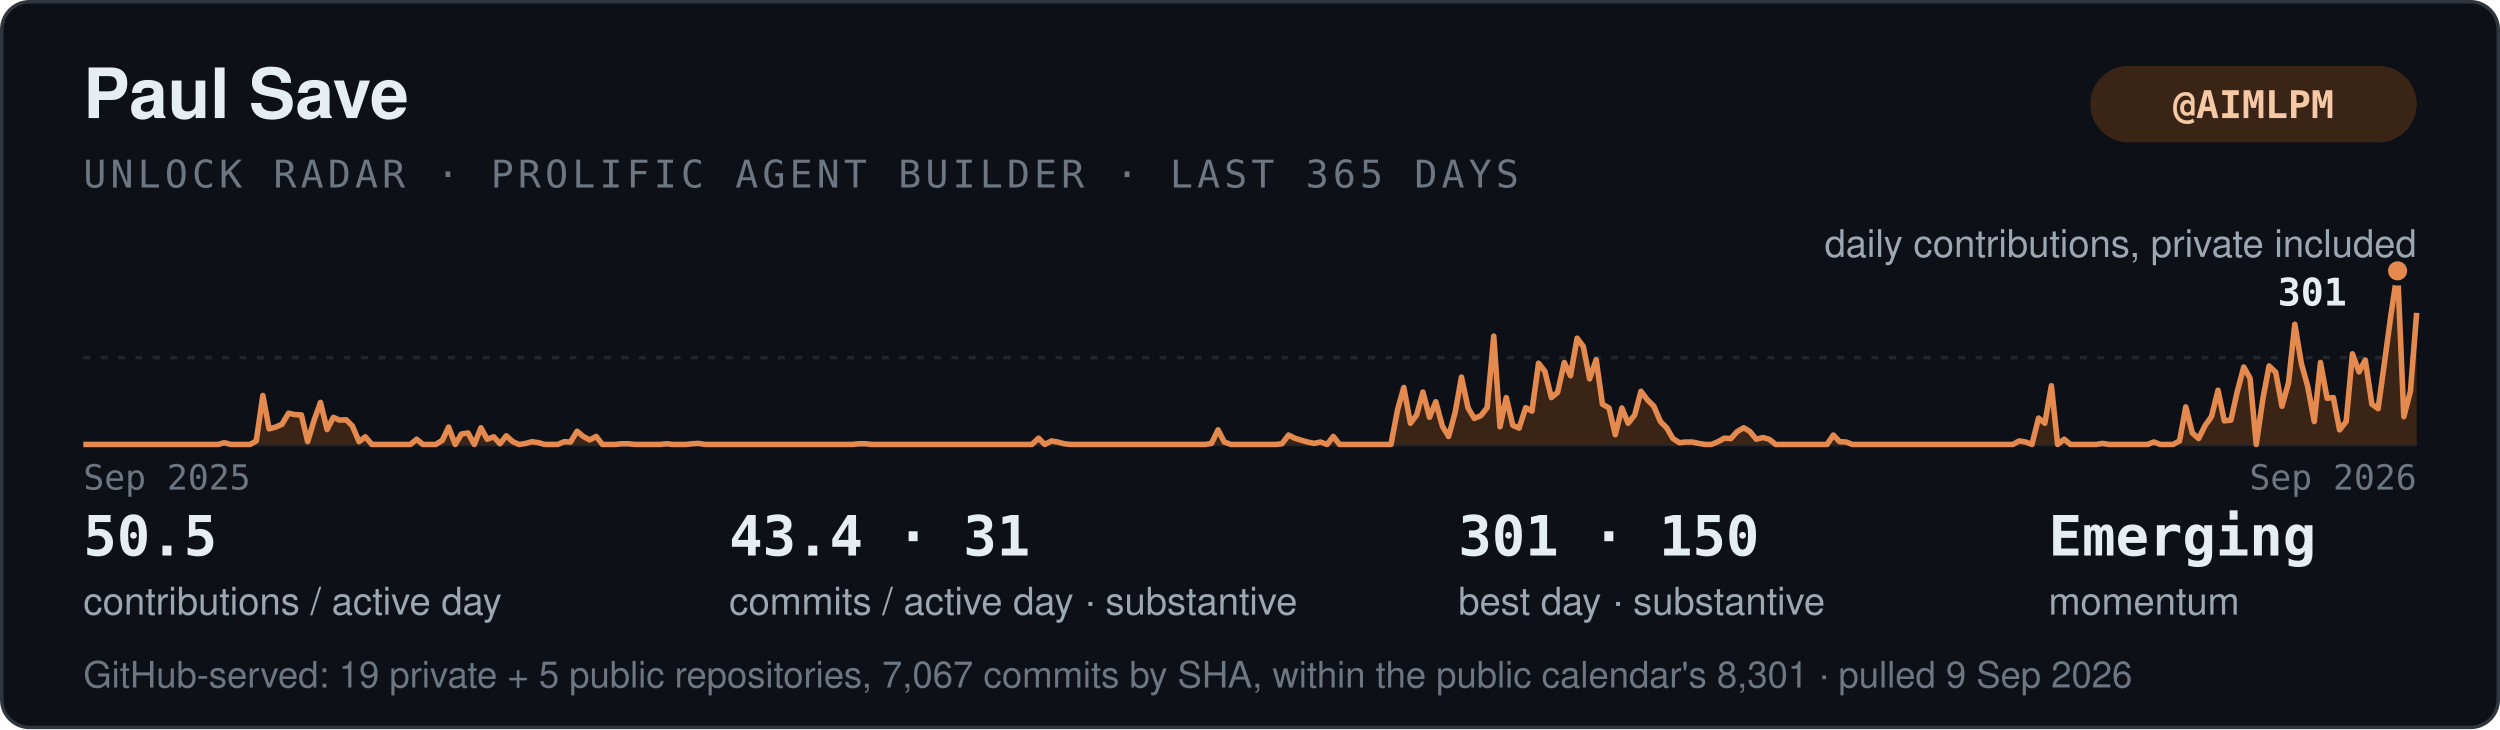
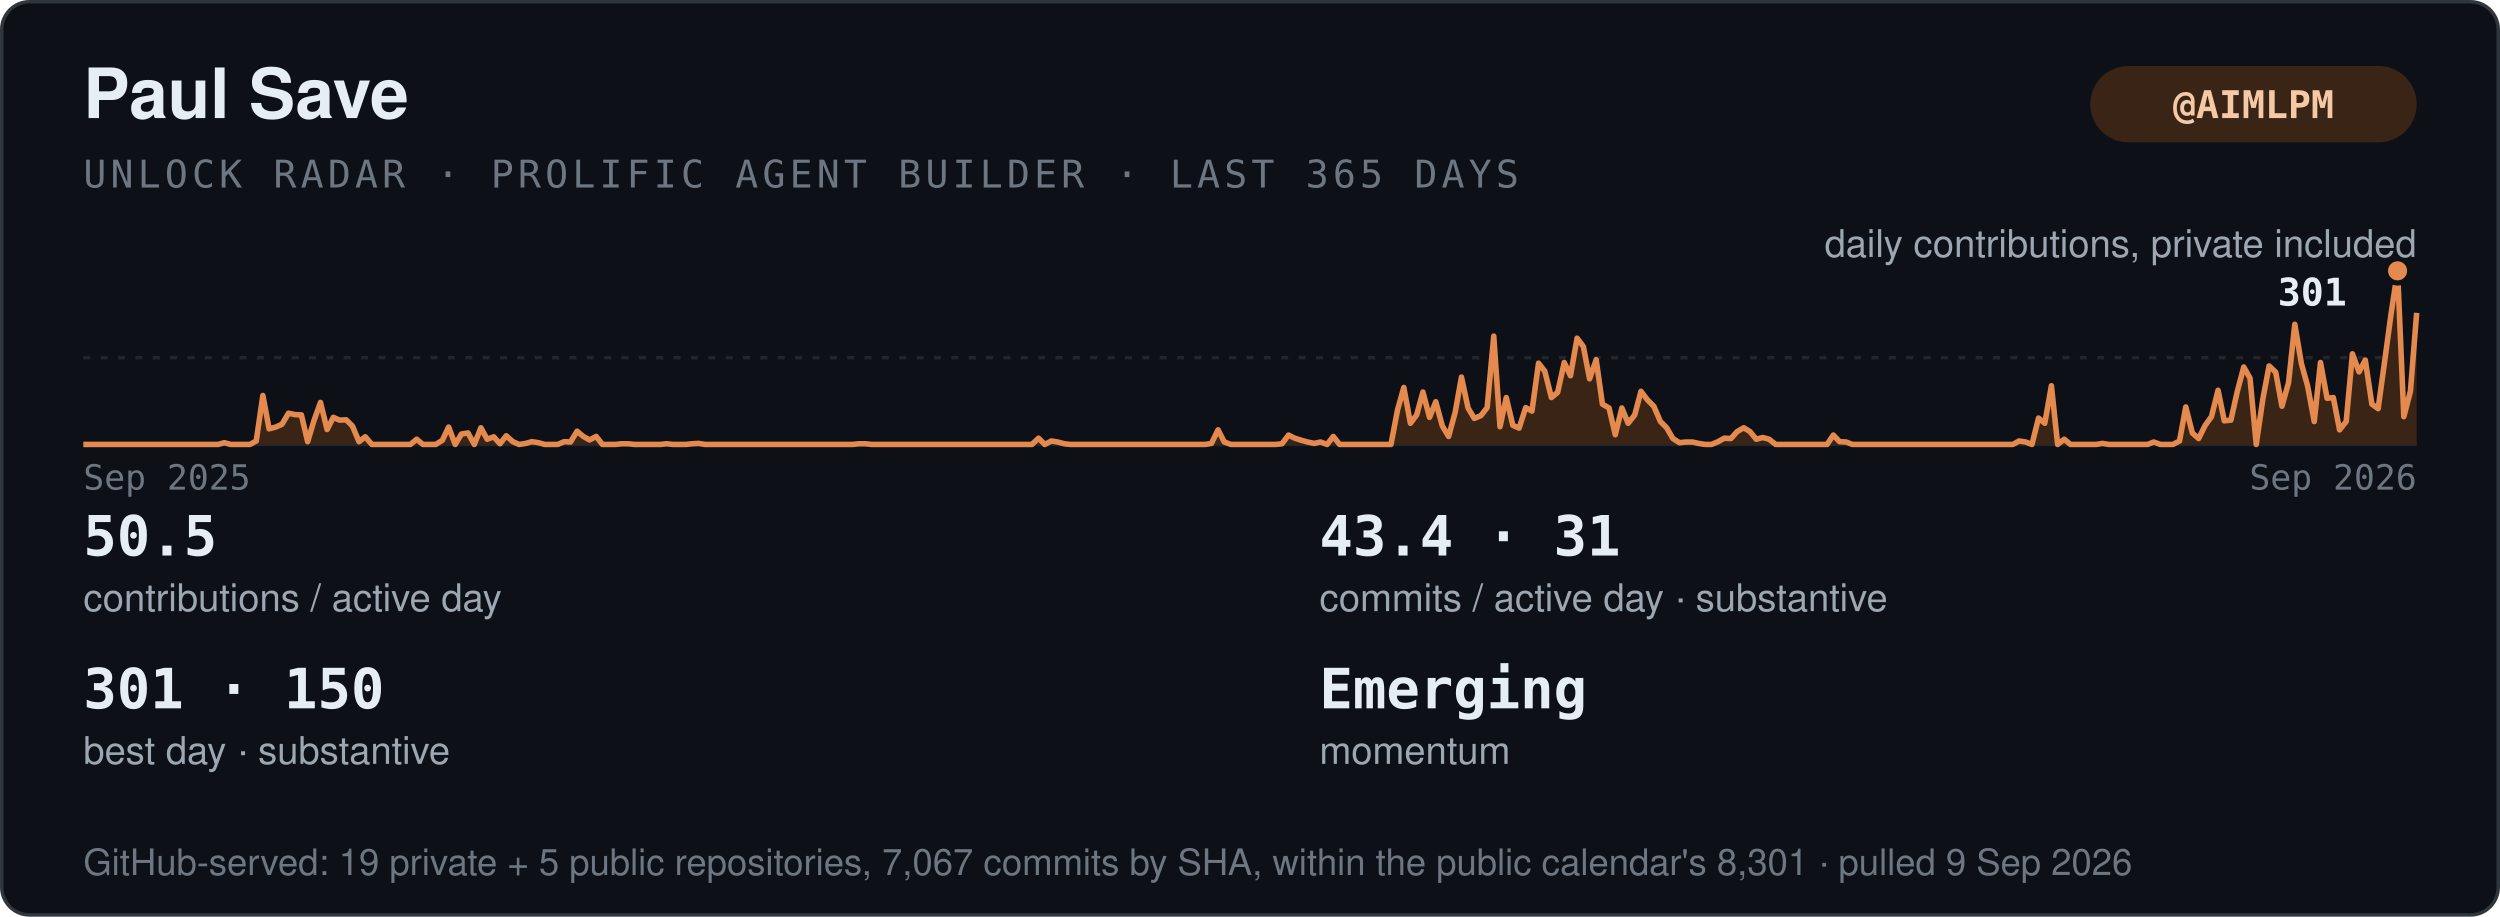
- <svg xmlns="http://www.w3.org/2000/svg" width="720" height="210" viewBox="0 0 720 210" role="img" aria-label="Paul Save: Unlock Radar badge">
-   <rect x="0.5" y="0.5" width="719" height="209" rx="8" fill="#0D1117" stroke="#30363D" />
+ <svg xmlns="http://www.w3.org/2000/svg" width="720" height="264" viewBox="0 0 720 264" role="img" aria-label="Paul Save: Unlock Radar badge">
+   <rect x="0.5" y="0.5" width="719" height="263" rx="8" fill="#0D1117" stroke="#30363D" />
  <text x="24" y="34" font-family="-apple-system, BlinkMacSystemFont, 'Segoe UI', Helvetica, Arial, sans-serif" font-size="20" font-weight="700" fill="#E6EDF3">Paul Save</text>
  <text x="24" y="54" font-family="ui-monospace, SFMono-Regular, Menlo, Consolas, monospace" font-size="11" letter-spacing="1.2" fill="#6E7681">UNLOCK RADAR · PROLIFIC AGENT BUILDER · LAST 365 DAYS</text>
  <rect x="602" y="19" width="94" height="22" rx="11" fill="#3A2416" />
  <text x="649" y="34" text-anchor="middle" font-family="ui-monospace, SFMono-Regular, Menlo, Consolas, monospace" font-size="11" font-weight="600" fill="#F5C9A6">@AIMLPM</text>
  <line x1="24" x2="696" y1="128" y2="128" stroke="#21262D" />
  <line x1="24" x2="696" y1="103.0" y2="103.0" stroke="#21262D" stroke-dasharray="2 3" />
  <path d="M24.0,128.0 L25.8,128.0 L27.7,128.0 L29.5,128.0 L31.4,128.0 L33.2,128.0 L35.1,128.0 L36.9,128.0 L38.8,128.0 L40.6,128.0 L42.5,128.0 L44.3,128.0 L46.2,128.0 L48.0,128.0 L49.8,128.0 L51.7,128.0 L53.5,128.0 L55.4,128.0 L57.2,128.0 L59.1,128.0 L60.9,128.0 L62.8,128.0 L64.6,127.5 L66.5,128.0 L68.3,128.0 L70.2,128.0 L72.0,128.0 L73.8,127.0 L75.7,113.9 L77.5,123.5 L79.4,123.0 L81.2,122.2 L83.1,119.0 L84.9,119.4 L86.8,119.5 L88.6,127.2 L90.5,120.9 L92.3,115.9 L94.2,123.7 L96.0,120.2 L97.8,121.0 L99.7,120.9 L101.5,122.7 L103.4,127.2 L105.2,125.8 L107.1,128.0 L108.9,128.0 L110.8,128.0 L112.6,128.0 L114.5,128.0 L116.3,128.0 L118.2,128.0 L120.0,126.5 L121.8,128.0 L123.7,128.0 L125.5,128.0 L127.4,126.8 L129.2,123.0 L131.1,128.0 L132.9,125.0 L134.8,124.7 L136.6,128.0 L138.5,123.2 L140.3,126.5 L142.2,125.8 L144.0,127.8 L145.8,125.5 L147.7,127.2 L149.5,128.0 L151.4,127.7 L153.2,127.2 L155.1,127.5 L156.9,128.0 L158.8,128.0 L160.6,128.0 L162.5,127.2 L164.3,127.3 L166.2,124.2 L168.0,125.7 L169.8,126.7 L171.7,125.7 L173.5,128.0 L175.4,128.0 L177.2,128.0 L179.1,127.8 L180.9,127.8 L182.8,128.0 L184.6,128.0 L186.5,128.0 L188.3,128.0 L190.2,128.0 L192.0,127.8 L193.8,128.0 L195.7,128.0 L197.5,128.0 L199.4,127.8 L201.2,127.7 L203.1,128.0 L204.9,128.0 L206.8,128.0 L208.6,128.0 L210.5,128.0 L212.3,128.0 L214.2,128.0 L216.0,128.0 L217.8,128.0 L219.7,128.0 L221.5,128.0 L223.4,128.0 L225.2,128.0 L227.1,128.0 L228.9,128.0 L230.8,128.0 L232.6,128.0 L234.5,128.0 L236.3,128.0 L238.2,128.0 L240.0,128.0 L241.8,128.0 L243.7,128.0 L245.5,128.0 L247.4,127.8 L249.2,127.8 L251.1,128.0 L252.9,128.0 L254.8,128.0 L256.6,128.0 L258.5,128.0 L260.3,128.0 L262.2,128.0 L264.0,128.0 L265.8,128.0 L267.7,128.0 L269.5,128.0 L271.4,128.0 L273.2,128.0 L275.1,128.0 L276.9,128.0 L278.8,128.0 L280.6,128.0 L282.5,128.0 L284.3,128.0 L286.2,128.0 L288.0,128.0 L289.8,128.0 L291.7,128.0 L293.5,128.0 L295.4,128.0 L297.2,128.0 L299.1,126.2 L300.9,128.0 L302.8,127.0 L304.6,127.3 L306.5,127.8 L308.3,128.0 L310.2,128.0 L312.0,128.0 L313.8,128.0 L315.7,128.0 L317.5,128.0 L319.4,128.0 L321.2,128.0 L323.1,128.0 L324.9,128.0 L326.8,128.0 L328.6,128.0 L330.5,128.0 L332.3,128.0 L334.2,128.0 L336.0,128.0 L337.8,128.0 L339.7,128.0 L341.5,128.0 L343.4,128.0 L345.2,128.0 L347.1,128.0 L348.9,127.7 L350.8,123.8 L352.6,127.3 L354.5,128.0 L356.3,128.0 L358.2,128.0 L360.0,128.0 L361.8,128.0 L363.7,128.0 L365.5,128.0 L367.4,128.0 L369.2,127.8 L371.1,125.3 L372.9,126.2 L374.8,126.8 L376.6,127.3 L378.5,127.7 L380.3,127.3 L382.2,128.0 L384.0,125.7 L385.8,128.0 L387.7,128.0 L389.5,128.0 L391.4,128.0 L393.2,128.0 L395.1,128.0 L396.9,128.0 L398.8,128.0 L400.6,128.0 L402.5,118.0 L404.3,111.6 L406.2,121.9 L408.0,119.5 L409.8,112.9 L411.7,120.2 L413.5,115.7 L415.4,122.7 L417.2,125.7 L419.1,118.7 L420.9,108.6 L422.8,117.5 L424.6,120.5 L426.5,119.7 L428.3,117.4 L430.2,96.8 L432.0,122.9 L433.8,114.5 L435.7,122.5 L437.5,123.3 L439.4,117.4 L441.2,118.4 L443.1,104.6 L444.9,106.9 L446.8,114.5 L448.6,113.0 L450.5,104.4 L452.3,108.2 L454.2,97.4 L456.0,99.8 L457.8,109.1 L459.7,103.6 L461.5,116.4 L463.4,117.5 L465.2,125.2 L467.1,117.5 L468.9,121.9 L470.8,119.5 L472.6,112.7 L474.5,115.2 L476.3,117.0 L478.2,121.4 L480.0,123.2 L481.8,126.3 L483.7,127.5 L485.5,127.3 L487.4,127.3 L489.2,127.7 L491.1,128.0 L492.9,128.0 L494.8,127.2 L496.6,126.2 L498.5,126.3 L500.3,124.3 L502.2,123.2 L504.0,124.3 L505.8,126.5 L507.7,126.0 L509.5,126.5 L511.4,128.0 L513.2,128.0 L515.1,128.0 L516.9,128.0 L518.8,128.0 L520.6,128.0 L522.5,128.0 L524.3,128.0 L526.2,128.0 L528.0,125.3 L529.8,127.2 L531.7,127.3 L533.5,128.0 L535.4,128.0 L537.2,128.0 L539.1,128.0 L540.9,128.0 L542.8,128.0 L544.6,128.0 L546.5,128.0 L548.3,128.0 L550.2,128.0 L552.0,128.0 L553.8,128.0 L555.7,128.0 L557.5,128.0 L559.4,128.0 L561.2,128.0 L563.1,128.0 L564.9,128.0 L566.8,128.0 L568.6,128.0 L570.5,128.0 L572.3,128.0 L574.2,128.0 L576.0,128.0 L577.8,128.0 L579.7,128.0 L581.5,127.0 L583.4,127.3 L585.2,128.0 L587.1,120.4 L588.9,121.9 L590.8,111.1 L592.6,128.0 L594.5,126.5 L596.3,128.0 L598.2,128.0 L600.0,128.0 L601.8,128.0 L603.7,128.0 L605.5,127.7 L607.4,128.0 L609.2,128.0 L611.1,128.0 L612.9,128.0 L614.8,128.0 L616.6,128.0 L618.5,128.0 L620.3,127.3 L622.2,128.0 L624.0,128.0 L625.8,128.0 L627.7,127.0 L629.5,117.2 L631.4,124.7 L633.2,126.3 L635.1,122.5 L636.9,120.0 L638.8,112.4 L640.6,121.2 L642.5,121.0 L644.3,112.9 L646.2,105.7 L648.0,108.9 L649.8,128.0 L651.7,114.9 L653.5,105.4 L655.4,107.2 L657.2,117.0 L659.1,110.2 L660.9,93.4 L662.8,104.7 L664.6,111.2 L666.5,121.4 L668.3,104.4 L670.2,114.7 L672.0,114.5 L673.8,123.8 L675.7,121.4 L677.5,101.9 L679.4,107.1 L681.2,103.7 L683.1,116.4 L684.9,117.7 L686.8,103.9 L688.6,90.6 L690.5,78.0 L692.3,120.0 L694.2,112.7 L696.0,90.1 L696.0,128 L24,128 Z" fill="#3A2416" />
  <path d="M24.0,128.0 L25.8,128.0 L27.7,128.0 L29.5,128.0 L31.4,128.0 L33.2,128.0 L35.1,128.0 L36.9,128.0 L38.8,128.0 L40.6,128.0 L42.5,128.0 L44.3,128.0 L46.2,128.0 L48.0,128.0 L49.8,128.0 L51.7,128.0 L53.5,128.0 L55.4,128.0 L57.2,128.0 L59.1,128.0 L60.9,128.0 L62.8,128.0 L64.6,127.5 L66.5,128.0 L68.3,128.0 L70.2,128.0 L72.0,128.0 L73.8,127.0 L75.7,113.9 L77.5,123.5 L79.4,123.0 L81.2,122.2 L83.1,119.0 L84.9,119.4 L86.8,119.5 L88.6,127.2 L90.5,120.9 L92.3,115.9 L94.2,123.7 L96.0,120.2 L97.8,121.0 L99.7,120.9 L101.5,122.7 L103.4,127.2 L105.2,125.8 L107.1,128.0 L108.9,128.0 L110.8,128.0 L112.6,128.0 L114.5,128.0 L116.3,128.0 L118.2,128.0 L120.0,126.5 L121.8,128.0 L123.7,128.0 L125.5,128.0 L127.4,126.8 L129.2,123.0 L131.1,128.0 L132.9,125.0 L134.8,124.7 L136.6,128.0 L138.5,123.2 L140.3,126.5 L142.2,125.8 L144.0,127.8 L145.8,125.5 L147.7,127.2 L149.5,128.0 L151.4,127.7 L153.2,127.2 L155.1,127.5 L156.9,128.0 L158.8,128.0 L160.6,128.0 L162.5,127.2 L164.3,127.3 L166.2,124.2 L168.0,125.7 L169.8,126.7 L171.7,125.7 L173.5,128.0 L175.4,128.0 L177.2,128.0 L179.1,127.8 L180.9,127.8 L182.8,128.0 L184.6,128.0 L186.5,128.0 L188.3,128.0 L190.2,128.0 L192.0,127.8 L193.8,128.0 L195.7,128.0 L197.5,128.0 L199.4,127.8 L201.2,127.7 L203.1,128.0 L204.9,128.0 L206.8,128.0 L208.6,128.0 L210.5,128.0 L212.3,128.0 L214.2,128.0 L216.0,128.0 L217.8,128.0 L219.7,128.0 L221.5,128.0 L223.4,128.0 L225.2,128.0 L227.1,128.0 L228.9,128.0 L230.8,128.0 L232.6,128.0 L234.5,128.0 L236.3,128.0 L238.2,128.0 L240.0,128.0 L241.8,128.0 L243.7,128.0 L245.5,128.0 L247.4,127.8 L249.2,127.8 L251.1,128.0 L252.9,128.0 L254.8,128.0 L256.6,128.0 L258.5,128.0 L260.3,128.0 L262.2,128.0 L264.0,128.0 L265.8,128.0 L267.7,128.0 L269.5,128.0 L271.4,128.0 L273.2,128.0 L275.1,128.0 L276.9,128.0 L278.8,128.0 L280.6,128.0 L282.5,128.0 L284.3,128.0 L286.2,128.0 L288.0,128.0 L289.8,128.0 L291.7,128.0 L293.5,128.0 L295.4,128.0 L297.2,128.0 L299.1,126.2 L300.9,128.0 L302.8,127.0 L304.6,127.3 L306.5,127.8 L308.3,128.0 L310.2,128.0 L312.0,128.0 L313.8,128.0 L315.7,128.0 L317.5,128.0 L319.4,128.0 L321.2,128.0 L323.1,128.0 L324.9,128.0 L326.8,128.0 L328.6,128.0 L330.5,128.0 L332.3,128.0 L334.2,128.0 L336.0,128.0 L337.8,128.0 L339.7,128.0 L341.5,128.0 L343.4,128.0 L345.2,128.0 L347.1,128.0 L348.9,127.7 L350.8,123.8 L352.6,127.3 L354.5,128.0 L356.3,128.0 L358.2,128.0 L360.0,128.0 L361.8,128.0 L363.7,128.0 L365.5,128.0 L367.4,128.0 L369.2,127.8 L371.1,125.3 L372.9,126.2 L374.8,126.8 L376.6,127.3 L378.5,127.7 L380.3,127.3 L382.2,128.0 L384.0,125.7 L385.8,128.0 L387.7,128.0 L389.5,128.0 L391.4,128.0 L393.2,128.0 L395.1,128.0 L396.9,128.0 L398.8,128.0 L400.6,128.0 L402.5,118.0 L404.3,111.6 L406.2,121.9 L408.0,119.5 L409.8,112.9 L411.7,120.2 L413.5,115.7 L415.4,122.7 L417.2,125.7 L419.1,118.7 L420.9,108.6 L422.8,117.5 L424.6,120.5 L426.5,119.7 L428.3,117.4 L430.2,96.8 L432.0,122.9 L433.8,114.5 L435.7,122.5 L437.5,123.3 L439.4,117.4 L441.2,118.4 L443.1,104.6 L444.9,106.9 L446.8,114.5 L448.6,113.0 L450.5,104.4 L452.3,108.2 L454.2,97.4 L456.0,99.8 L457.8,109.1 L459.7,103.6 L461.5,116.4 L463.4,117.5 L465.2,125.2 L467.1,117.5 L468.9,121.9 L470.8,119.5 L472.6,112.7 L474.5,115.2 L476.3,117.0 L478.2,121.4 L480.0,123.2 L481.8,126.3 L483.7,127.5 L485.5,127.3 L487.4,127.3 L489.2,127.7 L491.1,128.0 L492.9,128.0 L494.8,127.2 L496.6,126.2 L498.5,126.3 L500.3,124.3 L502.2,123.2 L504.0,124.3 L505.8,126.5 L507.7,126.0 L509.5,126.5 L511.4,128.0 L513.2,128.0 L515.1,128.0 L516.9,128.0 L518.8,128.0 L520.6,128.0 L522.5,128.0 L524.3,128.0 L526.2,128.0 L528.0,125.3 L529.8,127.2 L531.7,127.3 L533.5,128.0 L535.4,128.0 L537.2,128.0 L539.1,128.0 L540.9,128.0 L542.8,128.0 L544.6,128.0 L546.5,128.0 L548.3,128.0 L550.2,128.0 L552.0,128.0 L553.8,128.0 L555.7,128.0 L557.5,128.0 L559.4,128.0 L561.2,128.0 L563.1,128.0 L564.9,128.0 L566.8,128.0 L568.6,128.0 L570.5,128.0 L572.3,128.0 L574.2,128.0 L576.0,128.0 L577.8,128.0 L579.7,128.0 L581.5,127.0 L583.4,127.3 L585.2,128.0 L587.1,120.4 L588.9,121.9 L590.8,111.1 L592.6,128.0 L594.5,126.5 L596.3,128.0 L598.2,128.0 L600.0,128.0 L601.8,128.0 L603.7,128.0 L605.5,127.7 L607.4,128.0 L609.2,128.0 L611.1,128.0 L612.9,128.0 L614.8,128.0 L616.6,128.0 L618.5,128.0 L620.3,127.3 L622.2,128.0 L624.0,128.0 L625.8,128.0 L627.7,127.0 L629.5,117.2 L631.4,124.7 L633.2,126.3 L635.1,122.5 L636.9,120.0 L638.8,112.4 L640.6,121.2 L642.5,121.0 L644.3,112.9 L646.2,105.7 L648.0,108.9 L649.8,128.0 L651.7,114.9 L653.5,105.4 L655.4,107.2 L657.2,117.0 L659.1,110.2 L660.9,93.4 L662.8,104.7 L664.6,111.2 L666.5,121.4 L668.3,104.4 L670.2,114.7 L672.0,114.5 L673.8,123.8 L675.7,121.4 L677.5,101.9 L679.4,107.1 L681.2,103.7 L683.1,116.4 L684.9,117.7 L686.8,103.9 L688.6,90.6 L690.5,78.0 L692.3,120.0 L694.2,112.7 L696.0,90.1" fill="none" stroke="#E48A4E" stroke-width="1.6" stroke-linejoin="round" />
  <circle cx="690.5" cy="78.0" r="3.5" fill="#E48A4E" stroke="#0D1117" stroke-width="1.5" />
  <text x="656.0" y="88.0" font-family="ui-monospace, SFMono-Regular, Menlo, Consolas, monospace" font-size="11" font-weight="600" fill="#E6EDF3">301</text>
  <text x="24" y="141" font-family="ui-monospace, SFMono-Regular, Menlo, Consolas, monospace" font-size="10" fill="#6E7681">Sep 2025</text>
  <text x="696" y="141" text-anchor="end" font-family="ui-monospace, SFMono-Regular, Menlo, Consolas, monospace" font-size="10" fill="#6E7681">Sep 2026</text>
  <text x="696" y="74" text-anchor="end" font-family="-apple-system, BlinkMacSystemFont, 'Segoe UI', Helvetica, Arial, sans-serif" font-size="11" fill="#9DA7B1">daily contributions, private included</text>
  <text x="24" y="160" font-family="ui-monospace, SFMono-Regular, Menlo, Consolas, monospace" font-size="16" font-weight="600" fill="#E6EDF3">50.5</text>
-   <text x="24" y="177" font-family="-apple-system, BlinkMacSystemFont, 'Segoe UI', Helvetica, Arial, sans-serif" font-size="11" fill="#9DA7B1">contributions / active day</text>
-   <text x="210" y="160" font-family="ui-monospace, SFMono-Regular, Menlo, Consolas, monospace" font-size="16" font-weight="600" fill="#E6EDF3">43.4 · 31</text>
-   <text x="210" y="177" font-family="-apple-system, BlinkMacSystemFont, 'Segoe UI', Helvetica, Arial, sans-serif" font-size="11" fill="#9DA7B1">commits / active day · substantive</text>
-   <text x="420" y="160" font-family="ui-monospace, SFMono-Regular, Menlo, Consolas, monospace" font-size="16" font-weight="600" fill="#E6EDF3">301 · 150</text>
-   <text x="420" y="177" font-family="-apple-system, BlinkMacSystemFont, 'Segoe UI', Helvetica, Arial, sans-serif" font-size="11" fill="#9DA7B1">best day · substantive</text>
-   <text x="590" y="160" font-family="ui-monospace, SFMono-Regular, Menlo, Consolas, monospace" font-size="16" font-weight="600" fill="#E6EDF3">Emerging</text>
-   <text x="590" y="177" font-family="-apple-system, BlinkMacSystemFont, 'Segoe UI', Helvetica, Arial, sans-serif" font-size="11" fill="#9DA7B1">momentum</text>
-   <text x="24" y="198" font-family="-apple-system, BlinkMacSystemFont, 'Segoe UI', Helvetica, Arial, sans-serif" font-size="10.5" fill="#6E7681">GitHub-served: 19 private + 5 public repositories, 7,067 commits by SHA, within the public calendar's 8,301 · pulled 9 Sep 2026</text>
+   <text x="24" y="176" font-family="-apple-system, BlinkMacSystemFont, 'Segoe UI', Helvetica, Arial, sans-serif" font-size="11" fill="#9DA7B1">contributions / active day</text>
+   <text x="380" y="160" font-family="ui-monospace, SFMono-Regular, Menlo, Consolas, monospace" font-size="16" font-weight="600" fill="#E6EDF3">43.4 · 31</text>
+   <text x="380" y="176" font-family="-apple-system, BlinkMacSystemFont, 'Segoe UI', Helvetica, Arial, sans-serif" font-size="11" fill="#9DA7B1">commits / active day · substantive</text>
+   <text x="24" y="204" font-family="ui-monospace, SFMono-Regular, Menlo, Consolas, monospace" font-size="16" font-weight="600" fill="#E6EDF3">301 · 150</text>
+   <text x="24" y="220" font-family="-apple-system, BlinkMacSystemFont, 'Segoe UI', Helvetica, Arial, sans-serif" font-size="11" fill="#9DA7B1">best day · substantive</text>
+   <text x="380" y="204" font-family="ui-monospace, SFMono-Regular, Menlo, Consolas, monospace" font-size="16" font-weight="600" fill="#E6EDF3">Emerging</text>
+   <text x="380" y="220" font-family="-apple-system, BlinkMacSystemFont, 'Segoe UI', Helvetica, Arial, sans-serif" font-size="11" fill="#9DA7B1">momentum</text>
+   <text x="24" y="252" font-family="-apple-system, BlinkMacSystemFont, 'Segoe UI', Helvetica, Arial, sans-serif" font-size="10.5" fill="#6E7681">GitHub-served: 19 private + 5 public repositories, 7,067 commits by SHA, within the public calendar's 8,301 · pulled 9 Sep 2026</text>
</svg>
